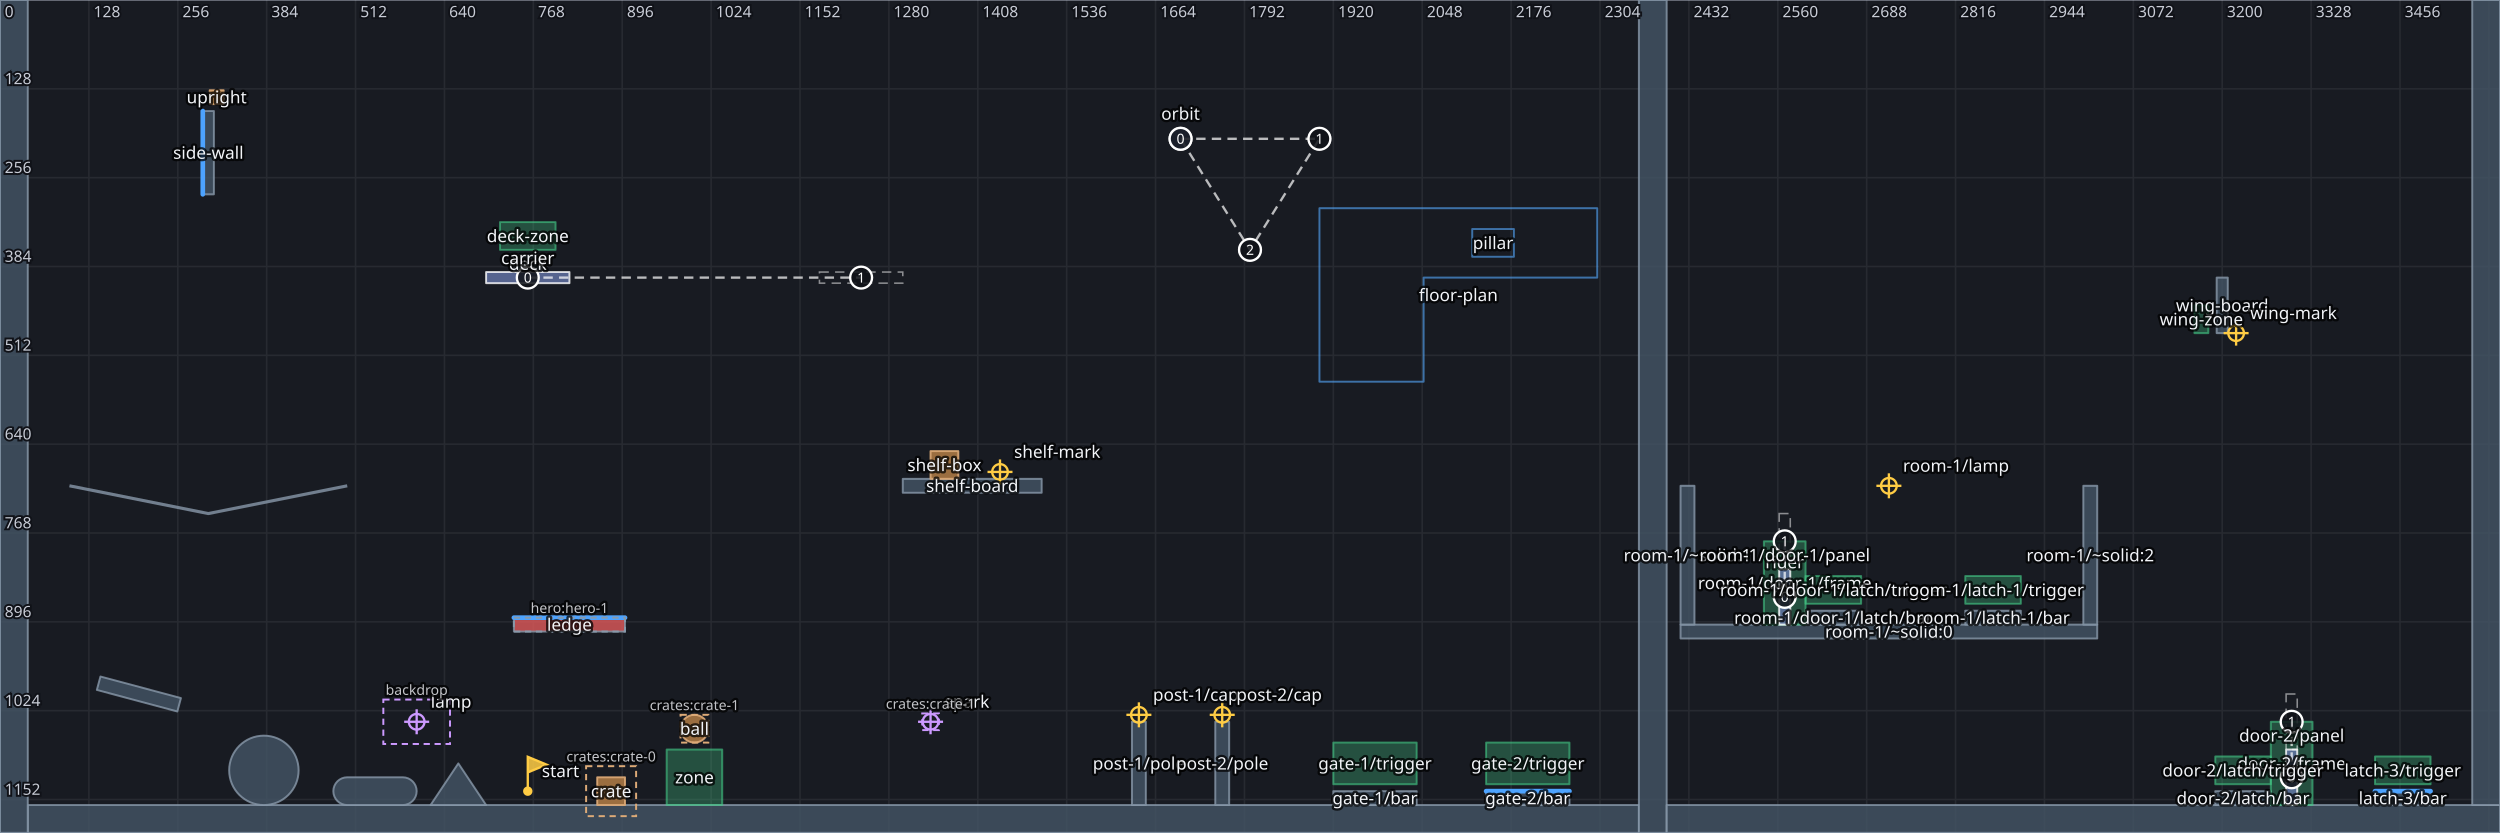
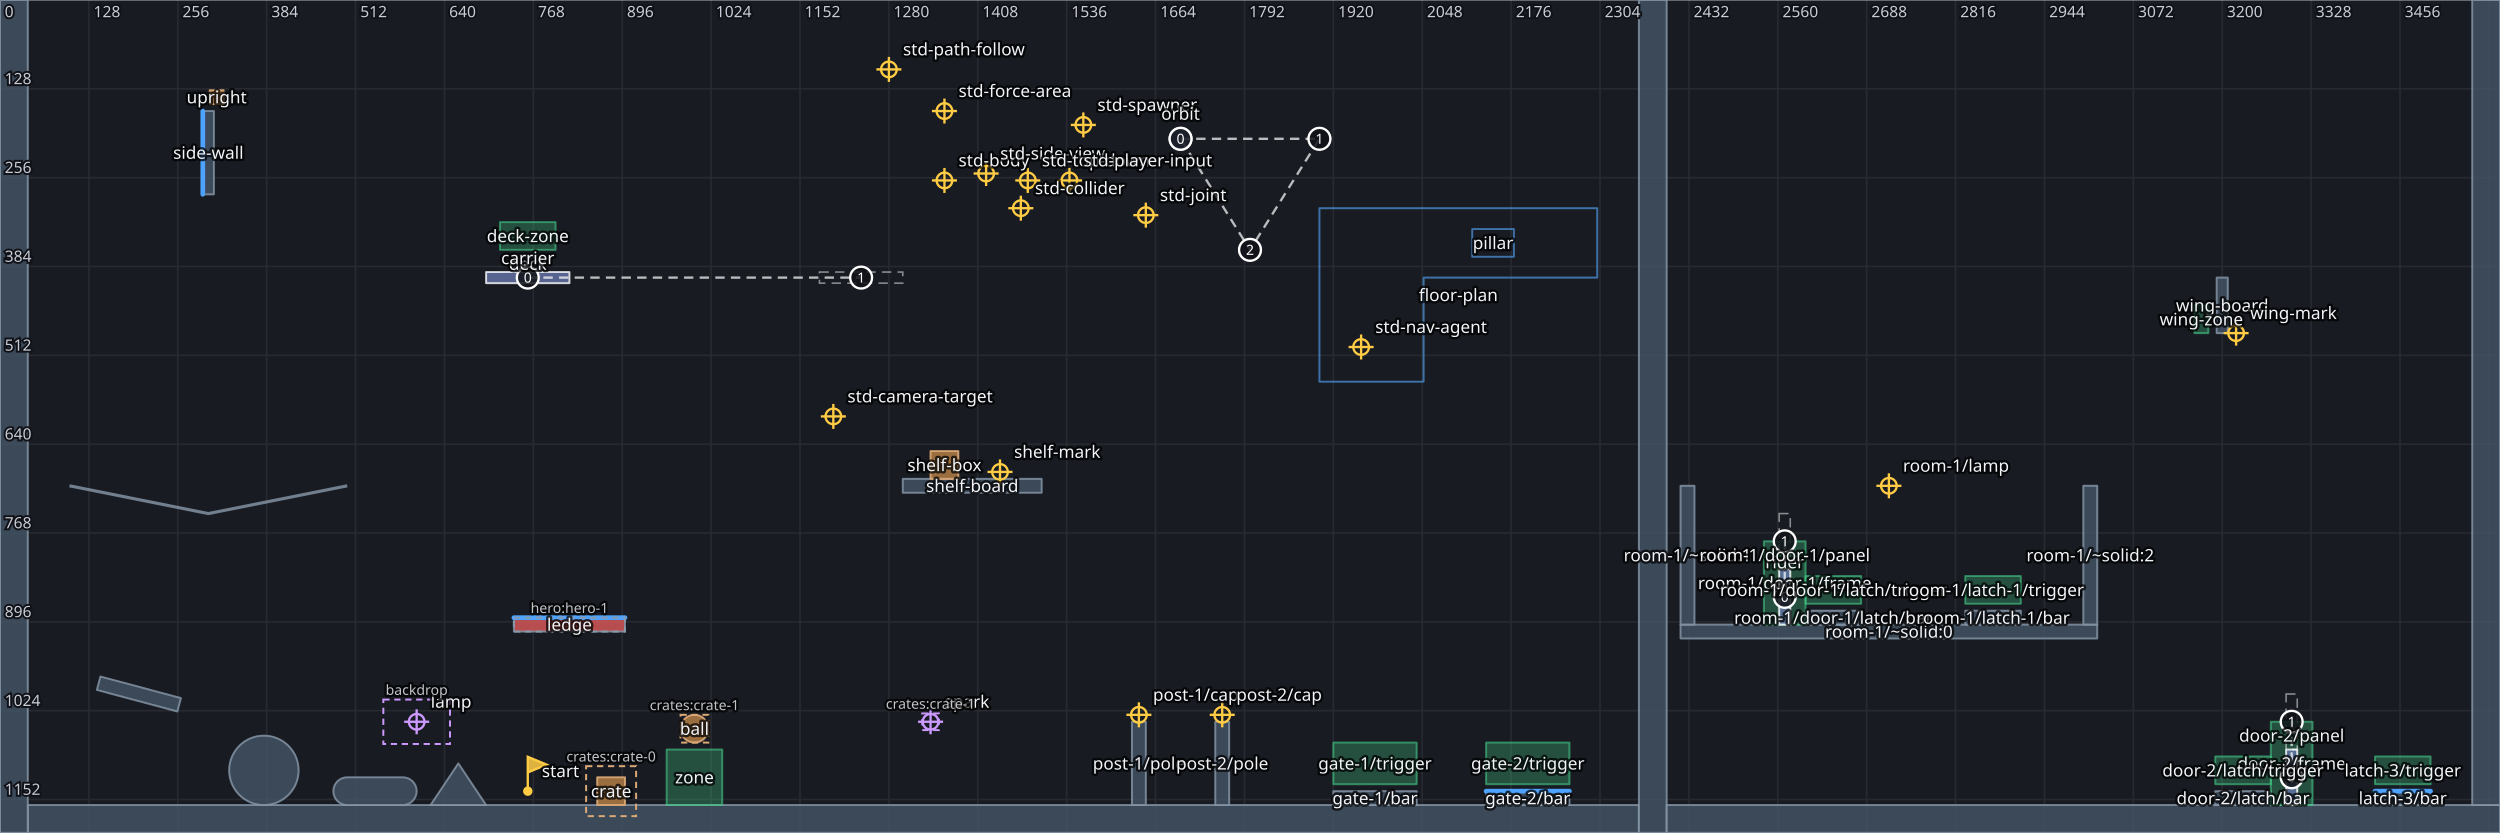
<svg xmlns="http://www.w3.org/2000/svg" width="1600" height="533" viewBox="0 0 3600 1200" preserveAspectRatio="none" font-family="Rubik, sans-serif" data-scene="kitchen-sink" data-scale="0.4444">
  <rect x="0" y="0" width="3600" height="1200" fill="#101218" />
  <rect id="bounds" x="0" y="0" width="3600" height="1200" fill="#181b22" stroke="#4a5060" stroke-width="2.25" />
  <g id="grid" fill="none" stroke-width="2.25">
    <path d="M128 0V1200M256 0V1200M384 0V1200M512 0V1200M640 0V1200M768 0V1200M896 0V1200M1024 0V1200M1152 0V1200M1280 0V1200M1408 0V1200M1536 0V1200M1664 0V1200M1792 0V1200M1920 0V1200M2048 0V1200M2176 0V1200M2304 0V1200M2432 0V1200M2560 0V1200M2688 0V1200M2816 0V1200M2944 0V1200M3072 0V1200M3200 0V1200M3328 0V1200M3456 0V1200M3584 0V1200M0 128H3600M0 256H3600M0 384H3600M0 512H3600M0 640H3600M0 768H3600M0 896H3600M0 1024H3600M0 1152H3600" stroke="#ffffff" stroke-opacity="0.07" />
    <path d="M0 0V1200M0 0H3600" stroke="#ffffff" stroke-opacity="0.25" />
  </g>
  <g id="entities">
    <path data-ref="~solid:0" data-type="solid" d="M40 1160L2360 1160L2360 1200L40 1200Z" fill="#445566" fill-opacity="0.8" stroke="#8899aa" stroke-opacity="0.8" stroke-width="2.81" stroke-linejoin="round" />
    <path data-ref="~solid:1" data-type="solid" d="M0 0L40 0L40 1200L0 1200Z" fill="#445566" fill-opacity="0.8" stroke="#8899aa" stroke-opacity="0.8" stroke-width="2.81" stroke-linejoin="round" />
    <path data-ref="~solid:2" data-type="solid" d="M2360 0L2400 0L2400 1200L2360 1200Z" fill="#445566" fill-opacity="0.8" stroke="#8899aa" stroke-opacity="0.8" stroke-width="2.81" stroke-linejoin="round" />
    <path data-ref="~solid:3" data-type="solid" d="M144.63 974.81L260.54 1005.87L255.37 1025.19L139.46 994.13Z" fill="#445566" fill-opacity="0.8" stroke="#8899aa" stroke-opacity="0.8" stroke-width="2.81" stroke-linejoin="round" />
    <path data-ref="~solid:4" data-type="solid" d="M430 1110A50 50 0 0 1 380 1160A50 50 0 0 1 330 1110A50 50 0 0 1 380 1060A50 50 0 0 1 430 1110Z" fill="#445566" fill-opacity="0.8" stroke="#8899aa" stroke-opacity="0.8" stroke-width="2.81" stroke-linejoin="round" />
    <path data-ref="~solid:5" data-type="solid" d="M580 1160L500 1160A20 20 0 0 1 480 1140A20 20 0 0 1 500 1120L580 1120A20 20 0 0 1 600 1140A20 20 0 0 1 580 1160Z" fill="#445566" fill-opacity="0.8" stroke="#8899aa" stroke-opacity="0.8" stroke-width="2.81" stroke-linejoin="round" />
    <path data-ref="~solid:6" data-type="solid" d="M620 1160L700 1160L660 1100Z" fill="#445566" fill-opacity="0.8" stroke="#8899aa" stroke-opacity="0.8" stroke-width="2.81" stroke-linejoin="round" />
    <path data-ref="~solid:7" data-type="solid" d="M100 700L300 740L500 700" fill="none" stroke="#8899aa" stroke-opacity="0.8" stroke-width="4.5" stroke-linejoin="round" />
    <path data-ref="~solid:8" data-type="solid" d="M2400 1160L3600 1160L3600 1200L2400 1200Z" fill="#445566" fill-opacity="0.8" stroke="#8899aa" stroke-opacity="0.8" stroke-width="2.81" stroke-linejoin="round" />
    <path data-ref="~solid:9" data-type="solid" d="M3560 0L3600 0L3600 1160L3560 1160Z" fill="#445566" fill-opacity="0.8" stroke="#8899aa" stroke-opacity="0.8" stroke-width="2.81" stroke-linejoin="round" />
    <path data-ref="ledge" data-type="solid" d="M740 890L900 890L900 910L740 910Z" fill="#e05a5a" fill-opacity="0.8" stroke="#8899aa" stroke-opacity="0.8" stroke-width="2.81" stroke-linejoin="round" />
    <path data-ref="deck" data-type="solid" d="M740 368L780 368L780 392L740 392Z" fill="#445566" fill-opacity="0.8" stroke="#8899aa" stroke-opacity="0.8" stroke-width="2.81" stroke-linejoin="round" />
    <path data-ref="shelf-board" data-type="solid" d="M1300 690L1500 690L1500 710L1300 710Z" fill="#445566" fill-opacity="0.8" stroke="#8899aa" stroke-opacity="0.8" stroke-width="2.81" stroke-linejoin="round" />
    <path data-ref="wing-board" data-type="solid" d="M3192 480L3192 400L3208 400L3208 480Z" fill="#445566" fill-opacity="0.8" stroke="#8899aa" stroke-opacity="0.8" stroke-width="2.81" stroke-linejoin="round" />
    <path data-ref="side-wall" data-type="solid" d="M292 160L308 160L308 280L292 280Z" fill="#445566" fill-opacity="0.8" stroke="#8899aa" stroke-opacity="0.8" stroke-width="2.81" stroke-linejoin="round" />
    <path data-ref="post-1/pole" data-type="solid" d="M1630 1040L1650 1040L1650 1160L1630 1160Z" fill="#445566" fill-opacity="0.8" stroke="#8899aa" stroke-opacity="0.8" stroke-width="2.81" stroke-linejoin="round" />
    <path data-ref="post-2/pole" data-type="solid" d="M1750 1040L1770 1040L1770 1160L1750 1160Z" fill="#445566" fill-opacity="0.8" stroke="#8899aa" stroke-opacity="0.8" stroke-width="2.81" stroke-linejoin="round" />
    <path data-ref="gate-1/bar" data-type="solid" d="M1920 1140L2040 1140L2040 1160L1920 1160Z" fill="#445566" fill-opacity="0.8" stroke="#8899aa" stroke-opacity="0.8" stroke-width="2.81" stroke-linejoin="round" />
    <path data-ref="gate-2/bar" data-type="solid" d="M2140 1140L2260 1140L2260 1160L2140 1160Z" fill="#445566" fill-opacity="0.8" stroke="#8899aa" stroke-opacity="0.8" stroke-width="2.81" stroke-linejoin="round" />
    <path data-ref="room-1/~solid:0" data-type="solid" d="M2420 900L3020 900L3020 920L2420 920Z" fill="#445566" fill-opacity="0.8" stroke="#8899aa" stroke-opacity="0.8" stroke-width="2.81" stroke-linejoin="round" />
    <path data-ref="room-1/~solid:1" data-type="solid" d="M2420 700L2440 700L2440 900L2420 900Z" fill="#445566" fill-opacity="0.8" stroke="#8899aa" stroke-opacity="0.8" stroke-width="2.81" stroke-linejoin="round" />
    <path data-ref="room-1/~solid:2" data-type="solid" d="M3000 700L3020 700L3020 900L3000 900Z" fill="#445566" fill-opacity="0.8" stroke="#8899aa" stroke-opacity="0.8" stroke-width="2.81" stroke-linejoin="round" />
    <path data-ref="room-1/door-1/latch/bar" data-type="solid" d="M2600 880L2680 880L2680 900L2600 900Z" fill="#445566" fill-opacity="0.8" stroke="#8899aa" stroke-opacity="0.8" stroke-width="2.81" stroke-linejoin="round" />
    <path data-ref="room-1/latch-1/bar" data-type="solid" d="M2830 880L2910 880L2910 900L2830 900Z" fill="#445566" fill-opacity="0.8" stroke="#8899aa" stroke-opacity="0.8" stroke-width="2.81" stroke-linejoin="round" />
    <path data-ref="door-2/latch/bar" data-type="solid" d="M3190 1140L3270 1140L3270 1160L3190 1160Z" fill="#445566" fill-opacity="0.8" stroke="#8899aa" stroke-opacity="0.8" stroke-width="2.81" stroke-linejoin="round" />
    <path data-ref="latch-3/bar" data-type="solid" d="M3420 1140L3500 1140L3500 1160L3420 1160Z" fill="#445566" fill-opacity="0.8" stroke="#8899aa" stroke-opacity="0.8" stroke-width="2.81" stroke-linejoin="round" />
    <path data-ref="zone" data-type="sensor" d="M960 1080L1040 1080L1040 1160L960 1160Z" fill="#44cc88" fill-opacity="0.3" stroke="#44cc88" stroke-opacity="0.6" stroke-width="2.81" stroke-linejoin="round" />
    <path data-ref="deck-zone" data-type="sensor" d="M720 320L800 320L800 360L720 360Z" fill="#44cc88" fill-opacity="0.3" stroke="#44cc88" stroke-opacity="0.6" stroke-width="2.81" stroke-linejoin="round" />
    <path data-ref="wing-zone" data-type="sensor" d="M3160 480L3160 440L3180 440L3180 480Z" fill="#44cc88" fill-opacity="0.3" stroke="#44cc88" stroke-opacity="0.6" stroke-width="2.81" stroke-linejoin="round" />
    <path data-ref="rider" data-type="sensor" d="M2558 800L2582 800L2582 820L2558 820Z" fill="#44cc88" fill-opacity="0.3" stroke="#44cc88" stroke-opacity="0.6" stroke-width="2.81" stroke-linejoin="round" />
    <path data-ref="gate-1/trigger" data-type="sensor" d="M1920 1070L2040 1070L2040 1130L1920 1130Z" fill="#44cc88" fill-opacity="0.3" stroke="#44cc88" stroke-opacity="0.6" stroke-width="2.81" stroke-linejoin="round" />
    <path data-ref="gate-2/trigger" data-type="sensor" d="M2140 1070L2260 1070L2260 1130L2140 1130Z" fill="#44cc88" fill-opacity="0.3" stroke="#44cc88" stroke-opacity="0.6" stroke-width="2.81" stroke-linejoin="round" />
    <path data-ref="room-1/door-1/frame" data-type="sensor" d="M2540 780L2600 780L2600 900L2540 900Z" fill="#44cc88" fill-opacity="0.3" stroke="#44cc88" stroke-opacity="0.6" stroke-width="2.81" stroke-linejoin="round" />
    <path data-ref="room-1/door-1/latch/trigger" data-type="sensor" d="M2600 830L2680 830L2680 870L2600 870Z" fill="#44cc88" fill-opacity="0.3" stroke="#44cc88" stroke-opacity="0.6" stroke-width="2.81" stroke-linejoin="round" />
    <path data-ref="room-1/latch-1/trigger" data-type="sensor" d="M2830 830L2910 830L2910 870L2830 870Z" fill="#44cc88" fill-opacity="0.3" stroke="#44cc88" stroke-opacity="0.6" stroke-width="2.81" stroke-linejoin="round" />
    <path data-ref="door-2/frame" data-type="sensor" d="M3270 1040L3330 1040L3330 1160L3270 1160Z" fill="#44cc88" fill-opacity="0.3" stroke="#44cc88" stroke-opacity="0.6" stroke-width="2.81" stroke-linejoin="round" />
    <path data-ref="door-2/latch/trigger" data-type="sensor" d="M3190 1090L3270 1090L3270 1130L3190 1130Z" fill="#44cc88" fill-opacity="0.3" stroke="#44cc88" stroke-opacity="0.6" stroke-width="2.81" stroke-linejoin="round" />
    <path data-ref="latch-3/trigger" data-type="sensor" d="M3420 1090L3500 1090L3500 1130L3420 1130Z" fill="#44cc88" fill-opacity="0.3" stroke="#44cc88" stroke-opacity="0.6" stroke-width="2.81" stroke-linejoin="round" />
    <path data-ref="crate" data-type="prop" d="M860 1120L900 1120L900 1160L860 1160Z" fill="#aa7744" fill-opacity="0.9" stroke="#ddaa77" stroke-opacity="0.9" stroke-width="2.81" stroke-linejoin="round" />
    <path data-ref="ball" data-type="prop" d="M1020 1050A20 20 0 0 1 1000 1070A20 20 0 0 1 980 1050A20 20 0 0 1 1000 1030A20 20 0 0 1 1020 1050Z" fill="#aa7744" fill-opacity="0.9" stroke="#ddaa77" stroke-opacity="0.9" stroke-width="2.81" stroke-linejoin="round" />
    <path data-ref="shelf-box" data-type="prop" d="M1340 650L1380 650L1380 690L1340 690Z" fill="#aa7744" fill-opacity="0.9" stroke="#ddaa77" stroke-opacity="0.9" stroke-width="2.81" stroke-linejoin="round" />
    <path data-ref="upright" data-type="prop" d="M302 130L322 130L322 150L302 150Z" fill="#aa7744" fill-opacity="0.9" stroke="#ddaa77" stroke-opacity="0.9" stroke-width="2.81" stroke-linejoin="round" />
    <path data-ref="carrier" data-type="follower" d="M700 392L820 392L820 408L700 408Z" fill="#6677aa" fill-opacity="0.8" stroke="#ffffff" stroke-opacity="0.8" stroke-width="2.81" stroke-linejoin="round" />
    <path data-ref="orbit" data-type="follower" d="M1716 200A16 16 0 0 1 1700 216A16 16 0 0 1 1684 200A16 16 0 0 1 1700 184A16 16 0 0 1 1716 200Z" fill="#6677aa" fill-opacity="0.8" stroke="#ffffff" stroke-opacity="0.8" stroke-width="2.81" stroke-linejoin="round" />
    <path data-ref="room-1/door-1/panel" data-type="follower" d="M2562 820L2578 820L2578 900L2562 900Z" fill="#6677aa" fill-opacity="0.8" stroke="#ffffff" stroke-opacity="0.8" stroke-width="2.81" stroke-linejoin="round" />
    <path data-ref="door-2/panel" data-type="follower" d="M3292 1080L3308 1080L3308 1160L3292 1160Z" fill="#6677aa" fill-opacity="0.8" stroke="#ffffff" stroke-opacity="0.8" stroke-width="2.81" stroke-linejoin="round" />
    <path data-ref="floor-plan" data-type="nav" d="M1900 300L2300 300L2300 400L2050 400L2050 550L1900 550Z" fill="none" stroke="#55aaff" stroke-opacity="0.6" stroke-width="2.81" stroke-linejoin="round" />
    <path data-ref="pillar" data-type="nav" d="M2120 330L2180 330L2180 370L2120 370Z" fill="none" stroke="#55aaff" stroke-opacity="0.6" stroke-width="2.81" stroke-linejoin="round" />
    <g data-ref="start" data-type="marker" class="spawn">
      <path d="M760 1140V1090.5L787 1101.75L760 1113" fill="#ffcc44" fill-opacity="0.85" stroke="#ffcc44" stroke-width="3.38" />
      <circle cx="760" cy="1140" r="6.75" fill="#ffcc44" />
    </g>
    <g data-ref="shelf-mark" data-type="marker" class="marker" fill="none" stroke="#ffcc44" stroke-width="3.38">
      <circle cx="1440" cy="680" r="11.25" />
      <path d="M1422 680H1458M1440 662V698" />
    </g>
    <g data-ref="wing-mark" data-type="marker" class="marker" fill="none" stroke="#ffcc44" stroke-width="3.38">
      <circle cx="3220" cy="480" r="11.25" />
      <path d="M3202 480H3238M3220 462V498" />
    </g>
+     <g data-ref="std-collider" data-type="marker" class="marker" fill="none" stroke="#ffcc44" stroke-width="3.38">
+       <circle cx="1470" cy="300" r="11.25" />
+       <path d="M1452 300H1488M1470 282V318" />
+     </g>
+     <g data-ref="std-body" data-type="marker" class="marker" fill="none" stroke="#ffcc44" stroke-width="3.38">
+       <circle cx="1360" cy="260" r="11.25" />
+       <path d="M1342 260H1378M1360 242V278" />
+     </g>
+     <g data-ref="std-side-view" data-type="marker" class="marker" fill="none" stroke="#ffcc44" stroke-width="3.38">
+       <circle cx="1420" cy="250" r="11.25" />
+       <path d="M1402 250H1438M1420 232V268" />
+     </g>
+     <g data-ref="std-top-down" data-type="marker" class="marker" fill="none" stroke="#ffcc44" stroke-width="3.38">
+       <circle cx="1480" cy="260" r="11.25" />
+       <path d="M1462 260H1498M1480 242V278" />
+     </g>
+     <g data-ref="std-player-input" data-type="marker" class="marker" fill="none" stroke="#ffcc44" stroke-width="3.38">
+       <circle cx="1540" cy="260" r="11.25" />
+       <path d="M1522 260H1558M1540 242V278" />
+     </g>
+     <g data-ref="std-joint" data-type="marker" class="marker" fill="none" stroke="#ffcc44" stroke-width="3.38">
+       <circle cx="1650" cy="310" r="11.25" />
+       <path d="M1632 310H1668M1650 292V328" />
+     </g>
+     <g data-ref="std-force-area" data-type="marker" class="marker" fill="none" stroke="#ffcc44" stroke-width="3.38">
+       <circle cx="1360" cy="160" r="11.25" />
+       <path d="M1342 160H1378M1360 142V178" />
+     </g>
+     <g data-ref="std-path-follow" data-type="marker" class="marker" fill="none" stroke="#ffcc44" stroke-width="3.38">
+       <circle cx="1280" cy="100" r="11.25" />
+       <path d="M1262 100H1298M1280 82V118" />
+     </g>
+     <g data-ref="std-spawner" data-type="marker" class="marker" fill="none" stroke="#ffcc44" stroke-width="3.38">
+       <circle cx="1560" cy="180" r="11.25" />
+       <path d="M1542 180H1578M1560 162V198" />
+     </g>
+     <g data-ref="std-nav-agent" data-type="marker" class="marker" fill="none" stroke="#ffcc44" stroke-width="3.38">
+       <circle cx="1960" cy="500" r="11.25" />
+       <path d="M1942 500H1978M1960 482V518" />
+     </g>
+     <g data-ref="std-camera-target" data-type="marker" class="marker" fill="none" stroke="#ffcc44" stroke-width="3.38">
+       <circle cx="1200" cy="600" r="11.25" />
+       <path d="M1182 600H1218M1200 582V618" />
+     </g>
    <g data-ref="post-1/cap" data-type="marker" class="marker" fill="none" stroke="#ffcc44" stroke-width="3.38">
      <circle cx="1640" cy="1030" r="11.25" />
      <path d="M1622 1030H1658M1640 1012V1048" />
    </g>
    <g data-ref="post-2/cap" data-type="marker" class="marker" fill="none" stroke="#ffcc44" stroke-width="3.38">
      <circle cx="1760" cy="1030" r="11.25" />
      <path d="M1742 1030H1778M1760 1012V1048" />
    </g>
    <g data-ref="room-1/lamp" data-type="marker" class="marker" fill="none" stroke="#ffcc44" stroke-width="3.38">
      <circle cx="2720" cy="700" r="11.25" />
      <path d="M2702 700H2738M2720 682V718" />
    </g>
    <g data-ref="lamp" data-type="decor" class="marker" fill="none" stroke="#cc99ff" stroke-width="3.38">
      <circle cx="600" cy="1040" r="11.25" />
      <path d="M582 1040H618M600 1022V1058" />
    </g>
    <g data-ref="spark" data-type="decor" class="marker" fill="none" stroke="#cc99ff" stroke-width="3.38">
      <circle cx="1340" cy="1040" r="11.25" />
      <path d="M1322 1040H1358M1340 1022V1058" />
    </g>
  </g>
  <g id="one-way" fill="none" stroke="#4da3ff" stroke-width="6.75" stroke-linecap="round">
    <path data-one-way="ledge" data-side="up" d="M740 890L900 890" />
    <path data-one-way="side-wall" data-side="left" d="M292 280L292 160" />
    <path data-one-way="gate-2/bar" data-side="up" d="M2140 1140L2260 1140" />
    <path data-one-way="latch-3/bar" data-side="up" d="M3420 1140L3500 1140" />
  </g>
  <g id="sprites" fill="none" stroke-width="2.81" stroke-dasharray="9 6.75">
    <path data-sprite="ledge" data-asset="hero" data-frame="hero-1" d="M740 890L900 890L900 910L740 910Z" stroke="#8899aa" />
    <path data-sprite="crate" data-asset="crates" data-frame="crate-0" d="M844 1104L916 1104L916 1176L844 1176Z" stroke="#ddaa77" />
    <path data-sprite="ball" data-asset="crates" data-frame="crate-1" d="M980 1030L1020 1030L1020 1070L980 1070Z" stroke="#ddaa77" />
    <path data-sprite="lamp" data-asset="backdrop" d="M552 1008L648 1008L648 1072L552 1072Z" stroke="#cc99ff" />
    <path data-sprite="spark" data-asset="crates" data-frame="crate-1" d="M1328 1028L1352 1028L1352 1052L1328 1052Z" stroke="#cc99ff" />
  </g>
  <g id="paths" fill="none">
    <g data-path="carrier" stroke="#ffffff">
      <path d="M760 400L1240 400" stroke-opacity="0.7" stroke-width="3.38" stroke-dasharray="13.5 9" />
      <path d="M1180 392L1300 392L1300 408L1180 408Z" stroke-opacity="0.5" stroke-width="2.25" stroke-dasharray="13.5 9" />
      <circle cx="760" cy="400" r="15.75" fill="#101218" fill-opacity="0.85" stroke-width="3.38" />
      <text x="760" y="407.2" font-size="20.25" text-anchor="middle" fill="#ffffff" stroke="none">0</text>
      <circle cx="1240" cy="400" r="15.75" fill="#101218" fill-opacity="0.85" stroke-width="3.38" />
      <text x="1240" y="407.2" font-size="20.25" text-anchor="middle" fill="#ffffff" stroke="none">1</text>
    </g>
    <g data-path="orbit" stroke="#ffffff">
      <path d="M1700 200L1900 200L1800 360Z" stroke-opacity="0.7" stroke-width="3.38" stroke-dasharray="13.5 9" />
      <path d="M1916 200A16 16 0 0 1 1900 216A16 16 0 0 1 1884 200A16 16 0 0 1 1900 184A16 16 0 0 1 1916 200Z" stroke-opacity="0.5" stroke-width="2.25" stroke-dasharray="13.5 9" />
      <path d="M1816 360A16 16 0 0 1 1800 376A16 16 0 0 1 1784 360A16 16 0 0 1 1800 344A16 16 0 0 1 1816 360Z" stroke-opacity="0.5" stroke-width="2.25" stroke-dasharray="13.5 9" />
      <circle cx="1700" cy="200" r="15.75" fill="#101218" fill-opacity="0.85" stroke-width="3.38" />
      <text x="1700" y="207.2" font-size="20.25" text-anchor="middle" fill="#ffffff" stroke="none">0</text>
      <circle cx="1900" cy="200" r="15.75" fill="#101218" fill-opacity="0.85" stroke-width="3.38" />
      <text x="1900" y="207.2" font-size="20.25" text-anchor="middle" fill="#ffffff" stroke="none">1</text>
      <circle cx="1800" cy="360" r="15.75" fill="#101218" fill-opacity="0.85" stroke-width="3.38" />
      <text x="1800" y="367.2" font-size="20.25" text-anchor="middle" fill="#ffffff" stroke="none">2</text>
    </g>
    <g data-path="room-1/door-1/panel" stroke="#ffffff">
      <path d="M2570 860L2570 780" stroke-opacity="0.7" stroke-width="3.38" stroke-dasharray="13.5 9" />
      <path d="M2562 740L2578 740L2578 820L2562 820Z" stroke-opacity="0.5" stroke-width="2.25" stroke-dasharray="13.5 9" />
      <circle cx="2570" cy="860" r="15.75" fill="#101218" fill-opacity="0.85" stroke-width="3.38" />
      <text x="2570" y="867.2" font-size="20.25" text-anchor="middle" fill="#ffffff" stroke="none">0</text>
      <circle cx="2570" cy="780" r="15.75" fill="#101218" fill-opacity="0.85" stroke-width="3.38" />
      <text x="2570" y="787.2" font-size="20.25" text-anchor="middle" fill="#ffffff" stroke="none">1</text>
    </g>
    <g data-path="door-2/panel" stroke="#ffffff">
      <path d="M3300 1120L3300 1040" stroke-opacity="0.7" stroke-width="3.38" stroke-dasharray="13.5 9" />
      <path d="M3292 1000L3308 1000L3308 1080L3292 1080Z" stroke-opacity="0.5" stroke-width="2.25" stroke-dasharray="13.5 9" />
      <circle cx="3300" cy="1120" r="15.75" fill="#101218" fill-opacity="0.85" stroke-width="3.38" />
      <text x="3300" y="1127.2" font-size="20.25" text-anchor="middle" fill="#ffffff" stroke="none">0</text>
      <circle cx="3300" cy="1040" r="15.75" fill="#101218" fill-opacity="0.85" stroke-width="3.38" />
      <text x="3300" y="1047.2" font-size="20.25" text-anchor="middle" fill="#ffffff" stroke="none">1</text>
    </g>
  </g>
  <g id="labels" text-anchor="middle" fill="#f2f4f8" stroke="#000000" stroke-opacity="0.75" stroke-width="6.75" stroke-linejoin="round" paint-order="stroke">
    <text x="820" y="908.84" font-size="24.75">ledge</text>
    <text class="sprite-label" x="820" y="883.25" font-size="20.25" fill-opacity="0.8">hero:hero-1</text>
    <text x="760" y="388.84" font-size="24.75">deck</text>
    <text x="1400" y="708.84" font-size="24.75">shelf-board</text>
    <text x="3200" y="448.84" font-size="24.75">wing-board</text>
    <text x="300" y="228.84" font-size="24.75">side-wall</text>
    <text x="1640" y="1108.84" font-size="24.75">post-1/pole</text>
    <text x="1760" y="1108.84" font-size="24.75">post-2/pole</text>
    <text x="1980" y="1158.84" font-size="24.75">gate-1/bar</text>
    <text x="2200" y="1158.84" font-size="24.75">gate-2/bar</text>
    <text x="2720" y="918.84" font-size="24.75">room-1/~solid:0</text>
    <text x="2430" y="808.84" font-size="24.75">room-1/~solid:1</text>
    <text x="3010" y="808.84" font-size="24.75">room-1/~solid:2</text>
    <text x="2640" y="898.84" font-size="24.75">room-1/door-1/latch/bar</text>
    <text x="2870" y="898.84" font-size="24.75">room-1/latch-1/bar</text>
    <text x="3230" y="1158.84" font-size="24.75">door-2/latch/bar</text>
    <text x="3460" y="1158.84" font-size="24.75">latch-3/bar</text>
    <text x="1000" y="1128.84" font-size="24.75">zone</text>
    <text x="760" y="348.84" font-size="24.75">deck-zone</text>
    <text x="3170" y="468.84" font-size="24.75">wing-zone</text>
    <text x="2570" y="818.84" font-size="24.75">rider</text>
    <text x="1980" y="1108.84" font-size="24.75">gate-1/trigger</text>
    <text x="2200" y="1108.84" font-size="24.75">gate-2/trigger</text>
    <text x="2570" y="848.84" font-size="24.75">room-1/door-1/frame</text>
    <text x="2640" y="858.84" font-size="24.75">room-1/door-1/latch/trigger</text>
    <text x="2870" y="858.84" font-size="24.75">room-1/latch-1/trigger</text>
    <text x="3300" y="1108.84" font-size="24.75">door-2/frame</text>
    <text x="3230" y="1118.84" font-size="24.75">door-2/latch/trigger</text>
    <text x="3460" y="1118.84" font-size="24.75">latch-3/trigger</text>
    <text x="780.25" y="1119.75" font-size="24.75" text-anchor="start">start</text>
    <text x="1460.25" y="659.75" font-size="24.75" text-anchor="start">shelf-mark</text>
    <text x="3240.25" y="459.75" font-size="24.75" text-anchor="start">wing-mark</text>
+     <text x="1490.25" y="279.75" font-size="24.75" text-anchor="start">std-collider</text>
+     <text x="1380.25" y="239.75" font-size="24.75" text-anchor="start">std-body</text>
+     <text x="1440.25" y="229.75" font-size="24.75" text-anchor="start">std-side-view</text>
+     <text x="1500.25" y="239.75" font-size="24.75" text-anchor="start">std-top-down</text>
+     <text x="1560.25" y="239.75" font-size="24.75" text-anchor="start">std-player-input</text>
+     <text x="1670.25" y="289.75" font-size="24.75" text-anchor="start">std-joint</text>
+     <text x="1380.25" y="139.75" font-size="24.75" text-anchor="start">std-force-area</text>
+     <text x="1300.25" y="79.75" font-size="24.75" text-anchor="start">std-path-follow</text>
+     <text x="1580.25" y="159.75" font-size="24.75" text-anchor="start">std-spawner</text>
+     <text x="1980.25" y="479.75" font-size="24.75" text-anchor="start">std-nav-agent</text>
+     <text x="1220.25" y="579.75" font-size="24.75" text-anchor="start">std-camera-target</text>
    <text x="1660.25" y="1009.75" font-size="24.75" text-anchor="start">post-1/cap</text>
    <text x="1780.25" y="1009.75" font-size="24.75" text-anchor="start">post-2/cap</text>
    <text x="2740.25" y="679.75" font-size="24.75" text-anchor="start">room-1/lamp</text>
    <text x="880" y="1148.84" font-size="24.75">crate</text>
    <text class="sprite-label" x="880" y="1097.25" font-size="20.25" fill-opacity="0.8">crates:crate-0</text>
    <text x="1000" y="1058.84" font-size="24.75">ball</text>
    <text class="sprite-label" x="1000" y="1023.25" font-size="20.25" fill-opacity="0.8">crates:crate-1</text>
    <text x="1360" y="678.84" font-size="24.75">shelf-box</text>
    <text x="312" y="148.84" font-size="24.75">upright</text>
    <text x="760" y="380.59" font-size="24.75">carrier</text>
    <text x="1700" y="172.59" font-size="24.75">orbit</text>
    <text x="2570" y="808.59" font-size="24.75">room-1/door-1/panel</text>
    <text x="3300" y="1068.59" font-size="24.75">door-2/panel</text>
    <text x="620.25" y="1019.75" font-size="24.75" text-anchor="start">lamp</text>
    <text class="sprite-label" x="600" y="1001.25" font-size="20.25" fill-opacity="0.8">backdrop</text>
    <text x="1360.25" y="1019.75" font-size="24.75" text-anchor="start">spark</text>
    <text class="sprite-label" x="1340" y="1021.25" font-size="20.25" fill-opacity="0.8">crates:crate-1</text>
    <text x="2100" y="433.84" font-size="24.75">floor-plan</text>
    <text x="2150" y="358.84" font-size="24.75">pillar</text>
  </g>
  <g id="ticks" font-size="22.5" fill="#c8ccd6" stroke="#101218" stroke-width="5.63" paint-order="stroke">
    <text x="6.75" y="24.75">0</text>
    <text x="134.75" y="24.75">128</text>
    <text x="262.75" y="24.75">256</text>
    <text x="390.75" y="24.75">384</text>
    <text x="518.75" y="24.75">512</text>
    <text x="646.75" y="24.75">640</text>
    <text x="774.75" y="24.75">768</text>
    <text x="902.75" y="24.75">896</text>
    <text x="1030.75" y="24.75">1024</text>
    <text x="1158.75" y="24.75">1152</text>
    <text x="1286.75" y="24.75">1280</text>
    <text x="1414.75" y="24.75">1408</text>
    <text x="1542.75" y="24.75">1536</text>
    <text x="1670.75" y="24.75">1664</text>
    <text x="1798.75" y="24.75">1792</text>
    <text x="1926.75" y="24.75">1920</text>
    <text x="2054.75" y="24.75">2048</text>
    <text x="2182.75" y="24.75">2176</text>
    <text x="2310.75" y="24.75">2304</text>
    <text x="2438.75" y="24.75">2432</text>
    <text x="2566.75" y="24.75">2560</text>
    <text x="2694.75" y="24.75">2688</text>
    <text x="2822.75" y="24.75">2816</text>
    <text x="2950.75" y="24.75">2944</text>
    <text x="3078.75" y="24.75">3072</text>
    <text x="3206.75" y="24.75">3200</text>
    <text x="3334.75" y="24.75">3328</text>
    <text x="3462.75" y="24.75">3456</text>
    <text x="6.75" y="121.25">128</text>
    <text x="6.75" y="249.25">256</text>
    <text x="6.75" y="377.25">384</text>
    <text x="6.75" y="505.25">512</text>
    <text x="6.75" y="633.25">640</text>
    <text x="6.75" y="761.25">768</text>
    <text x="6.75" y="889.25">896</text>
    <text x="6.75" y="1017.25">1024</text>
    <text x="6.75" y="1145.25">1152</text>
  </g>
</svg>
